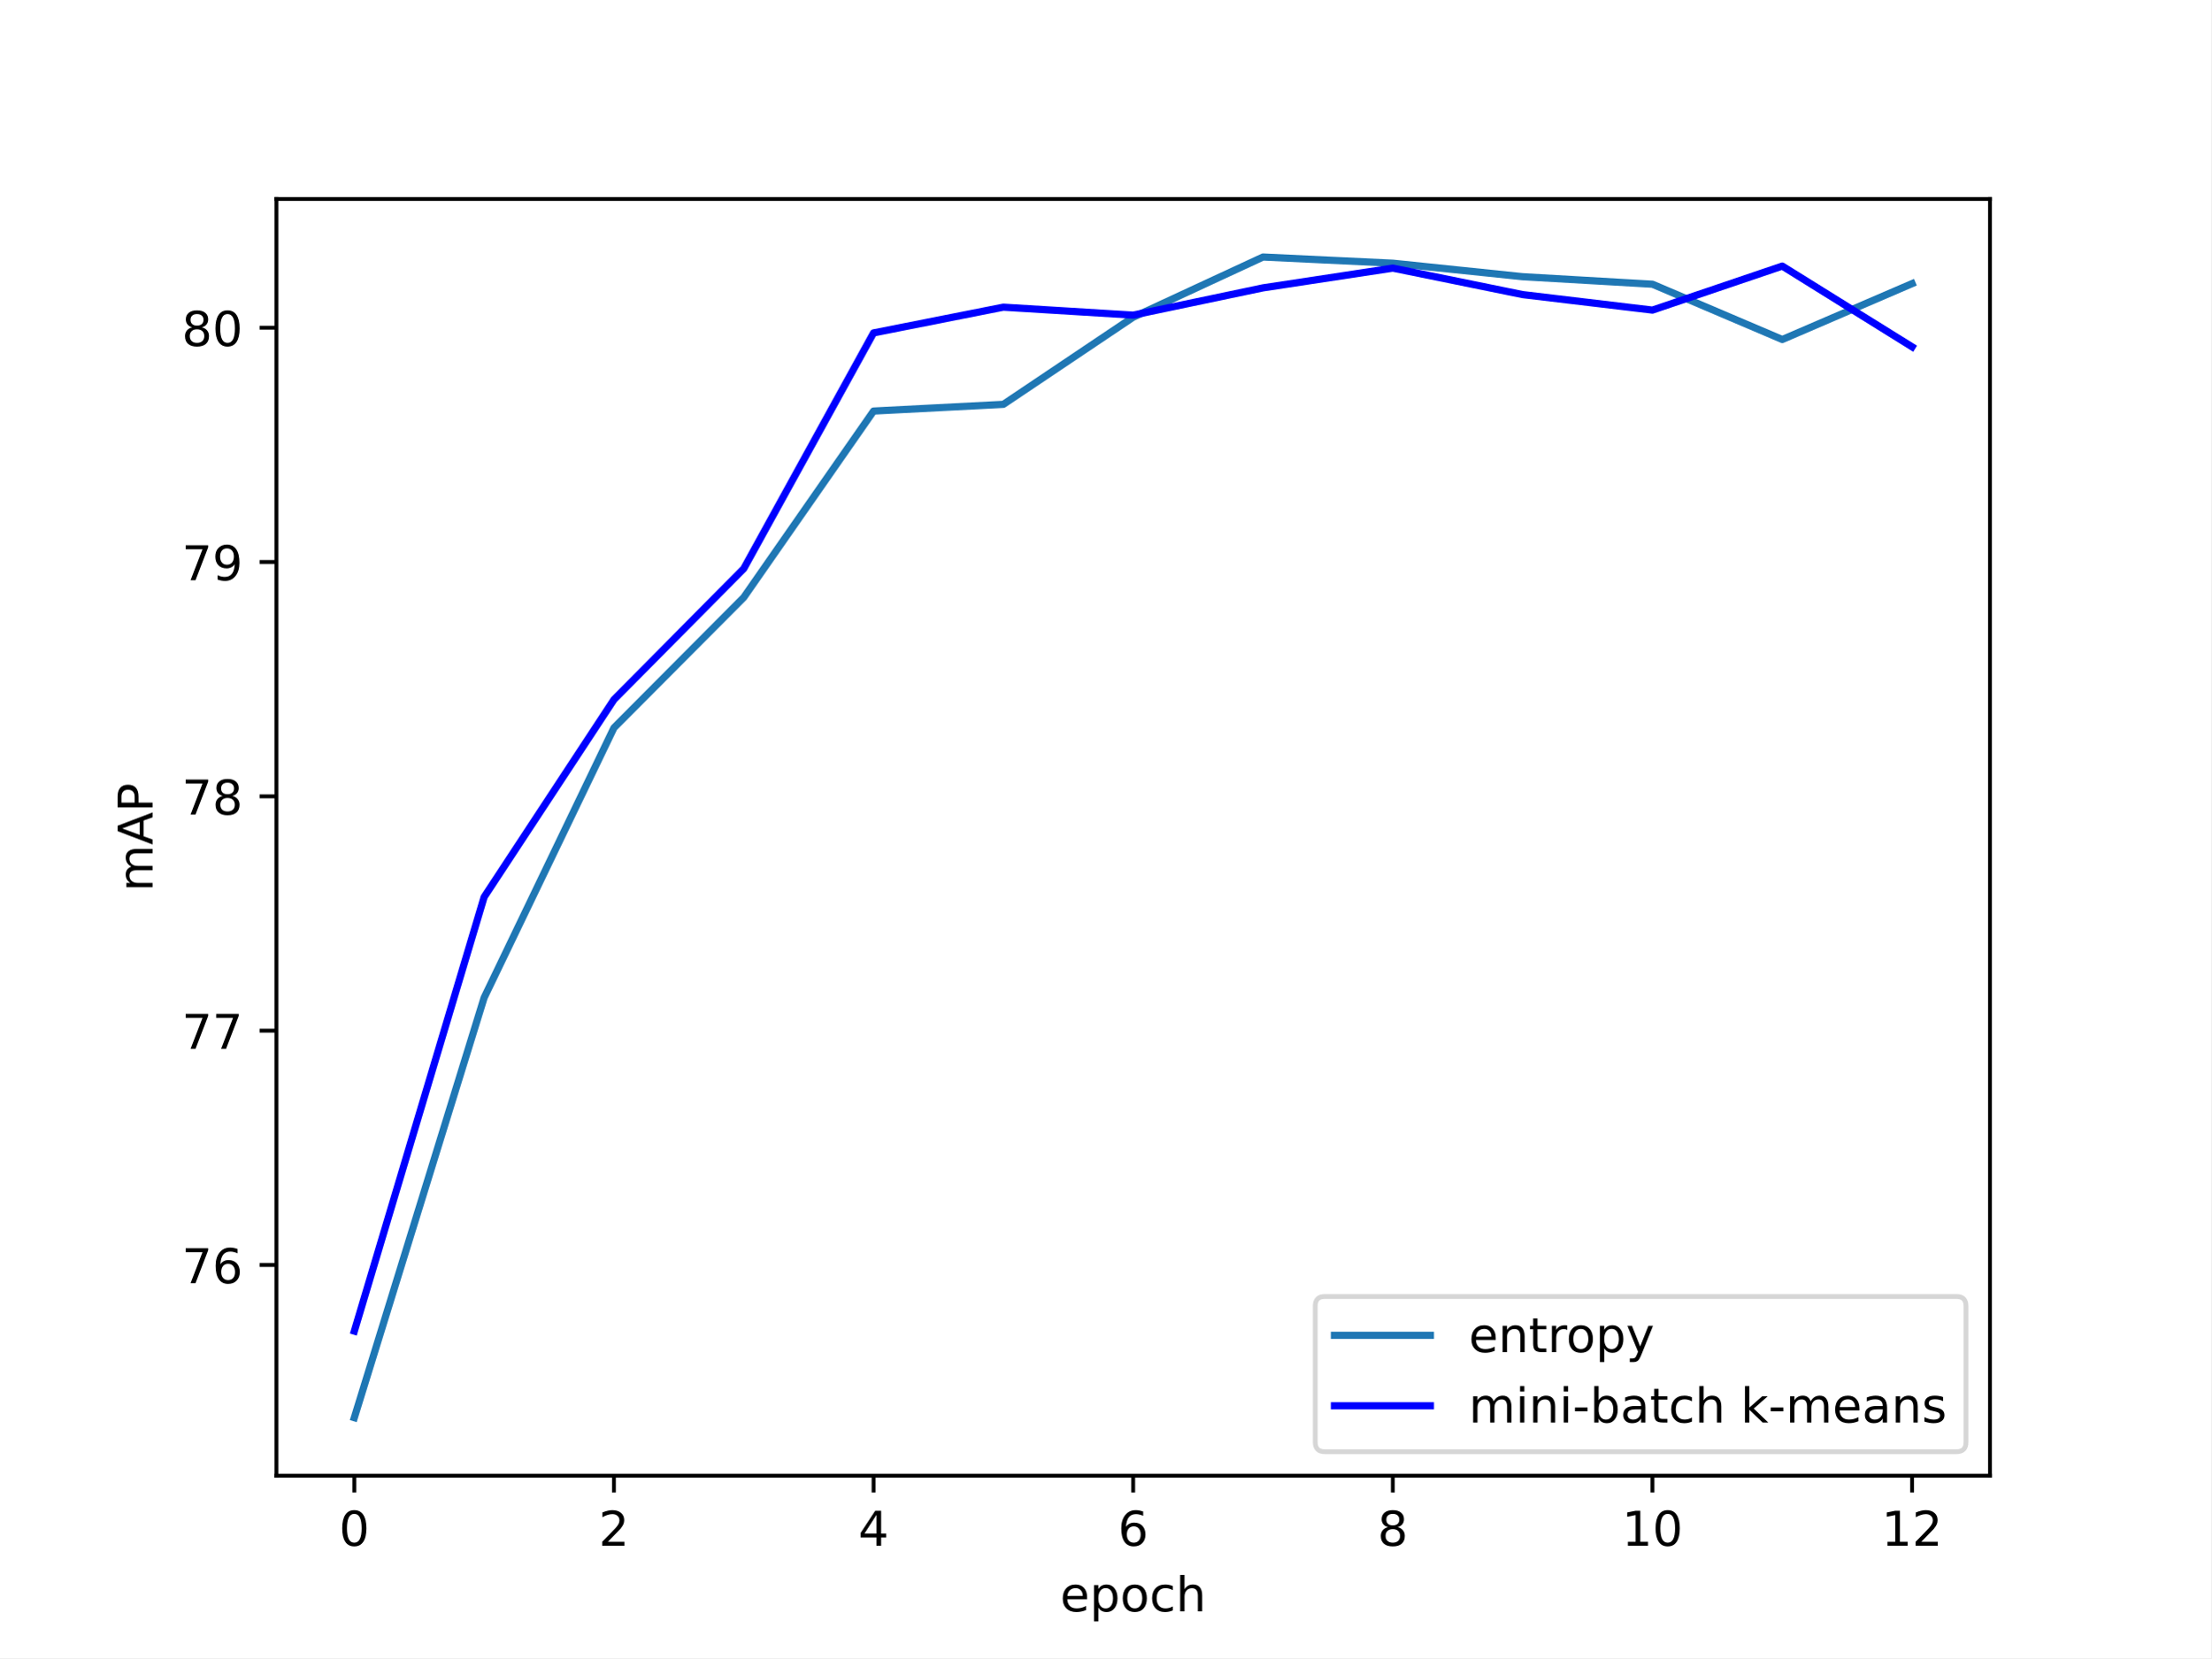
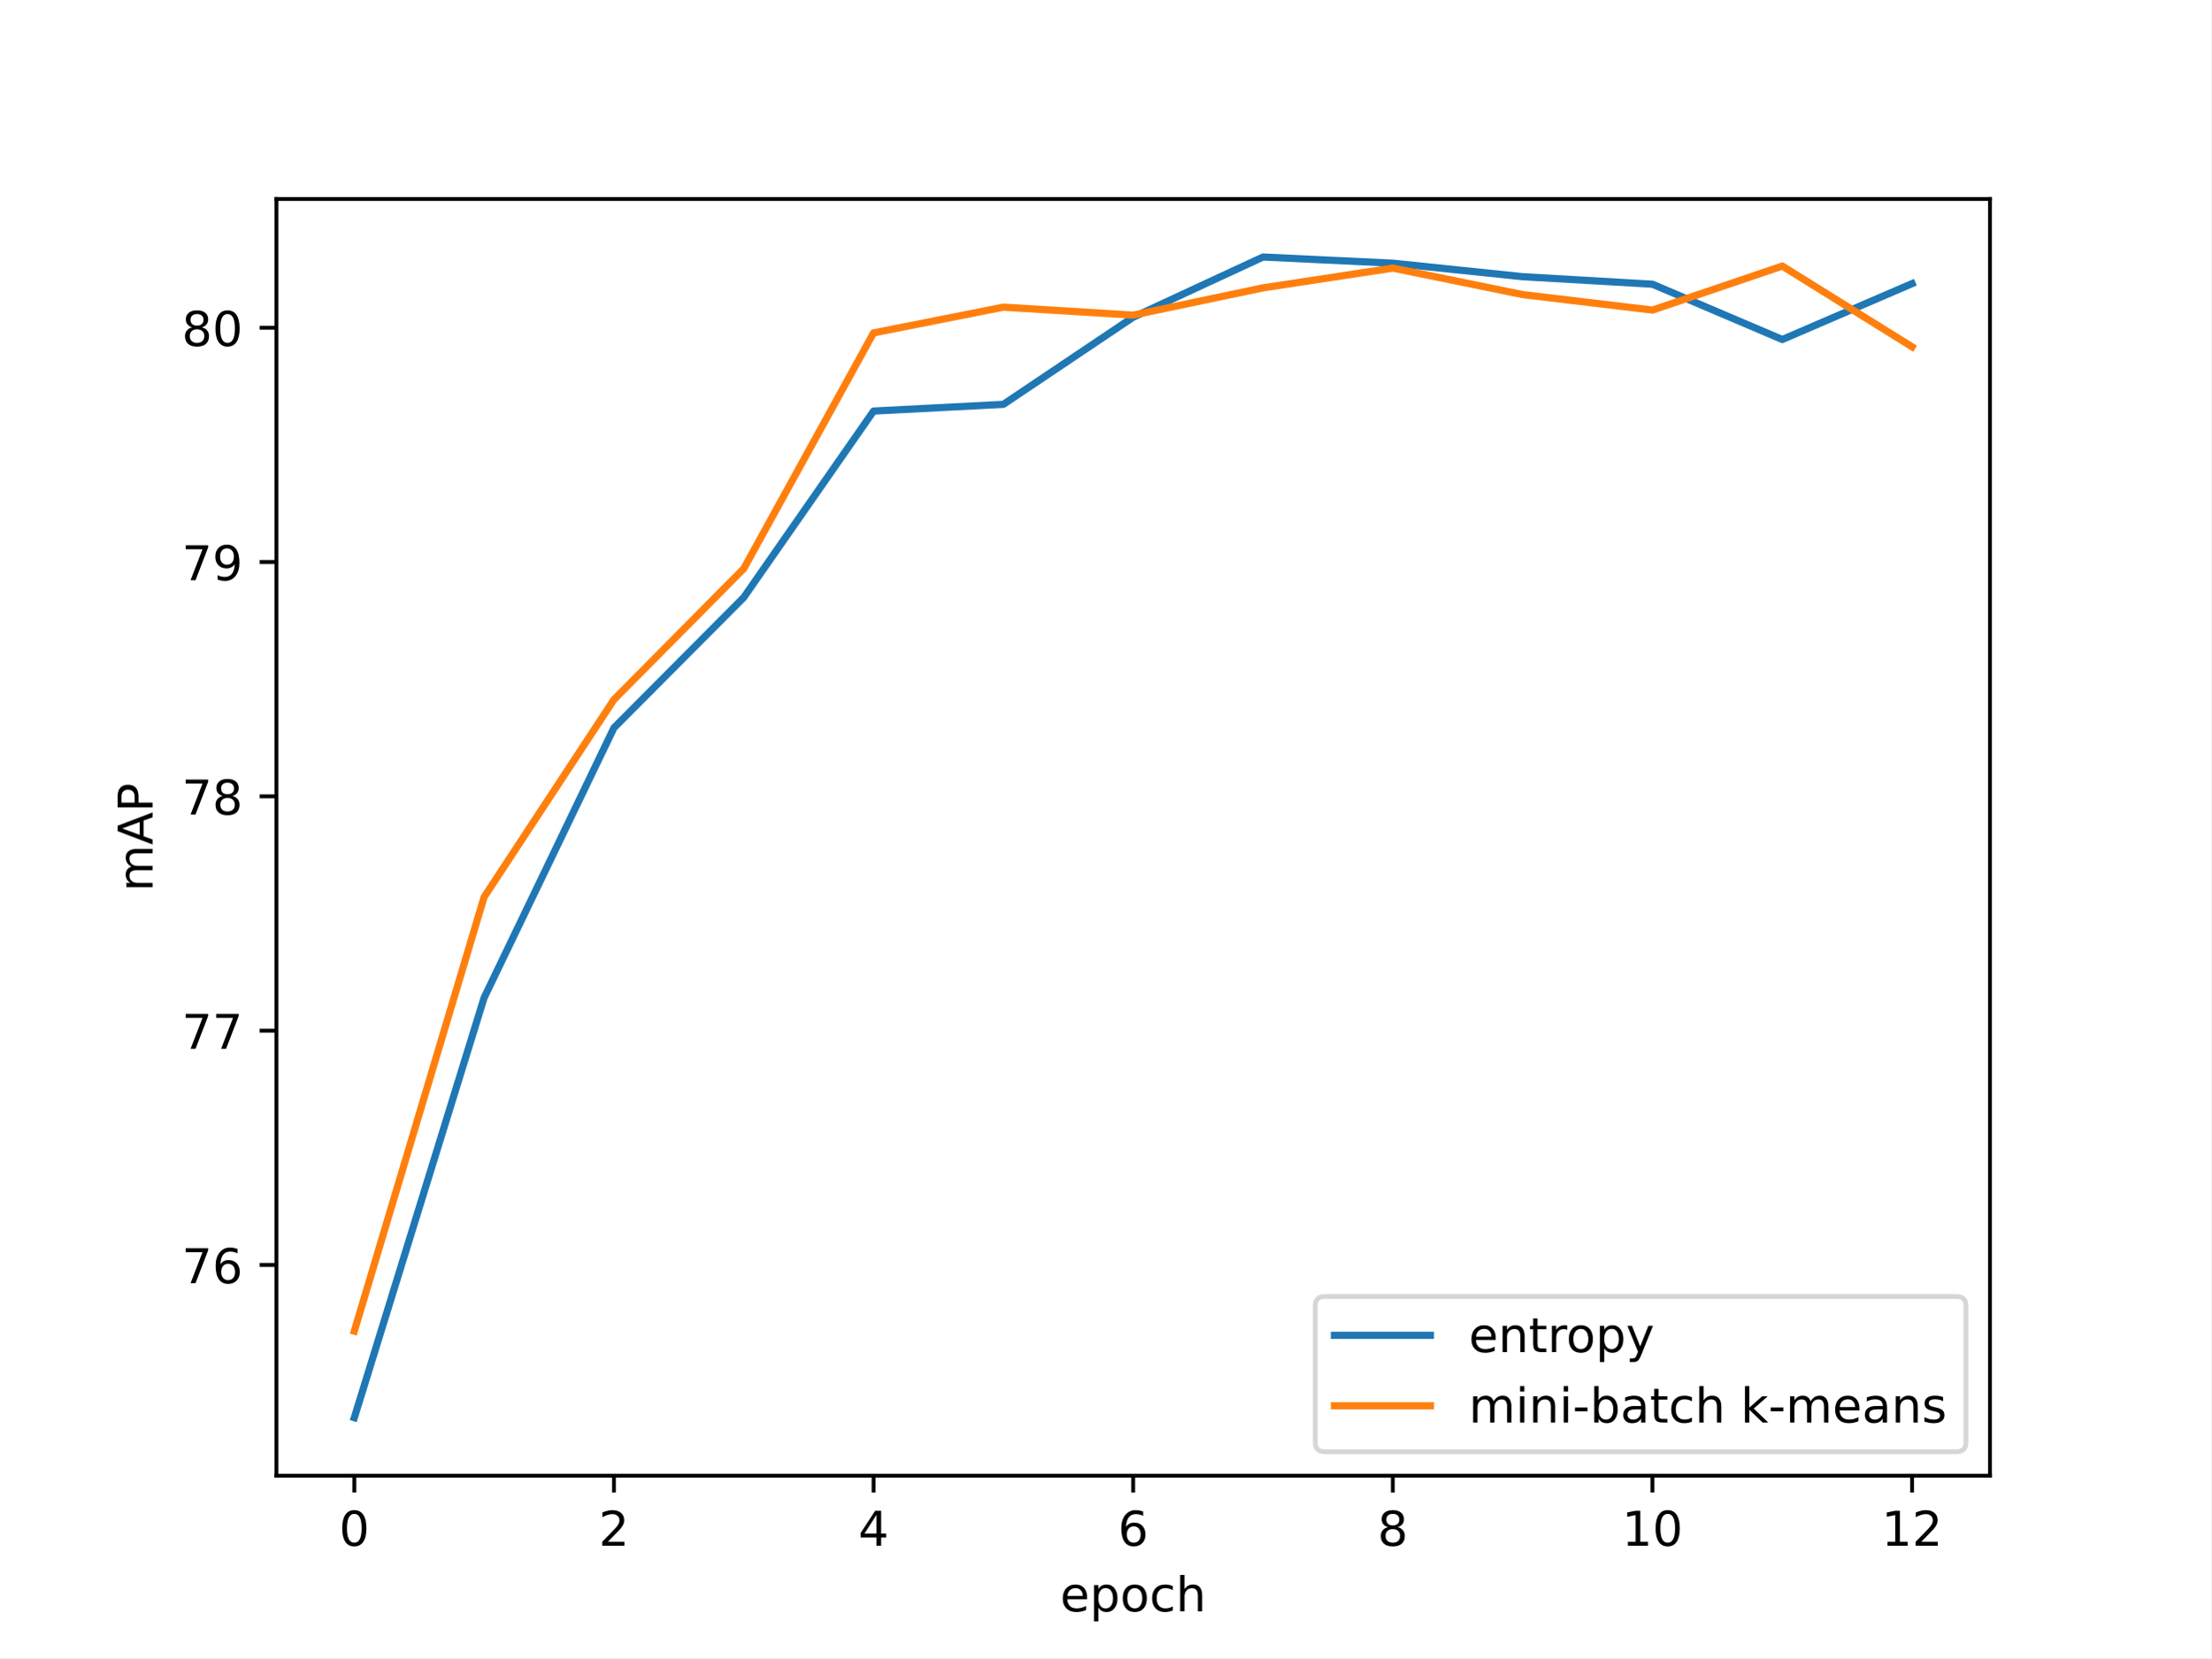
<svg xmlns="http://www.w3.org/2000/svg" xmlns:xlink="http://www.w3.org/1999/xlink" width="460.8pt" height="345.6pt" viewBox="0 0 460.8 345.6" version="1.1">
  <defs>
    <style type="text/css">*{stroke-linejoin: round; stroke-linecap: butt}</style>
  </defs>
  <g id="figure_1">
    <g id="patch_1">
      <path d="M 0 345.6  L 460.8 345.6  L 460.8 0  L 0 0  z " style="fill: #ffffff" />
    </g>
    <g id="axes_1">
      <g id="patch_2">
        <path d="M 57.6 307.584  L 414.72 307.584  L 414.72 41.472  L 57.6 41.472  z " style="fill: #ffffff" />
      </g>
      <g id="matplotlib.axis_1">
        <g id="xtick_1">
          <g id="line2d_1">
            <defs>
-               <path id="m93b66d8350" d="M 0 0  L 0 3.5  " style="stroke: #000000; stroke-width: 0.8" />
-             </defs>
-             <g>
-               <use xlink:href="#m93b66d8350" x="73.833" y="307.584" style="stroke: #000000; stroke-width: 0.8" />
+               <path id="m7dc0cdea06" d="M 0 0  L 0 3.5  " style="stroke: #000000; stroke-width: 0.8" />
+             </defs>
+             <g>
+               <use xlink:href="#m7dc0cdea06" x="73.833" y="307.584" style="stroke: #000000; stroke-width: 0.8" />
            </g>
          </g>
          <g id="text_1">
            <g transform="translate(70.65148 322.1824) scale(0.1 -0.1)">
              <defs>
                <path id="DejaVuSans-30" d="M 2034 4250  Q 1547 4250 1301 3770  Q 1056 3291 1056 2328  Q 1056 1369 1301 889  Q 1547 409 2034 409  Q 2525 409 2770 889  Q 3016 1369 3016 2328  Q 3016 3291 2770 3770  Q 2525 4250 2034 4250  z M 2034 4750  Q 2819 4750 3233 4129  Q 3647 3509 3647 2328  Q 3647 1150 3233 529  Q 2819 -91 2034 -91  Q 1250 -91 836 529  Q 422 1150 422 2328  Q 422 3509 836 4129  Q 1250 4750 2034 4750  z " transform="scale(0.015625)" />
              </defs>
              <use xlink:href="#DejaVuSans-30" />
            </g>
          </g>
        </g>
        <g id="xtick_2">
          <g id="line2d_2">
            <g>
-               <use xlink:href="#m93b66d8350" x="127.942" y="307.584" style="stroke: #000000; stroke-width: 0.8" />
+               <use xlink:href="#m7dc0cdea06" x="127.942" y="307.584" style="stroke: #000000; stroke-width: 0.8" />
            </g>
          </g>
          <g id="text_2">
            <g transform="translate(124.7606 322.1824) scale(0.1 -0.1)">
              <defs>
                <path id="DejaVuSans-32" d="M 1228 531  L 3431 531  L 3431 0  L 469 0  L 469 531  Q 828 903 1448 1529  Q 2069 2156 2228 2338  Q 2531 2678 2651 2914  Q 2772 3150 2772 3378  Q 2772 3750 2511 3984  Q 2250 4219 1831 4219  Q 1534 4219 1204 4116  Q 875 4013 500 3803  L 500 4441  Q 881 4594 1212 4672  Q 1544 4750 1819 4750  Q 2544 4750 2975 4387  Q 3406 4025 3406 3419  Q 3406 3131 3298 2873  Q 3191 2616 2906 2266  Q 2828 2175 2409 1742  Q 1991 1309 1228 531  z " transform="scale(0.015625)" />
              </defs>
              <use xlink:href="#DejaVuSans-32" />
            </g>
          </g>
        </g>
        <g id="xtick_3">
          <g id="line2d_3">
            <g>
-               <use xlink:href="#m93b66d8350" x="182.051" y="307.584" style="stroke: #000000; stroke-width: 0.8" />
+               <use xlink:href="#m7dc0cdea06" x="182.051" y="307.584" style="stroke: #000000; stroke-width: 0.8" />
            </g>
          </g>
          <g id="text_3">
            <g transform="translate(178.8697 322.1824) scale(0.1 -0.1)">
              <defs>
                <path id="DejaVuSans-34" d="M 2419 4116  L 825 1625  L 2419 1625  L 2419 4116  z M 2253 4666  L 3047 4666  L 3047 1625  L 3713 1625  L 3713 1100  L 3047 1100  L 3047 0  L 2419 0  L 2419 1100  L 313 1100  L 313 1709  L 2253 4666  z " transform="scale(0.015625)" />
              </defs>
              <use xlink:href="#DejaVuSans-34" />
            </g>
          </g>
        </g>
        <g id="xtick_4">
          <g id="line2d_4">
            <g>
-               <use xlink:href="#m93b66d8350" x="236.16" y="307.584" style="stroke: #000000; stroke-width: 0.8" />
+               <use xlink:href="#m7dc0cdea06" x="236.16" y="307.584" style="stroke: #000000; stroke-width: 0.8" />
            </g>
          </g>
          <g id="text_4">
            <g transform="translate(232.9787 322.1824) scale(0.1 -0.1)">
              <defs>
                <path id="DejaVuSans-36" d="M 2113 2584  Q 1688 2584 1439 2293  Q 1191 2003 1191 1497  Q 1191 994 1439 701  Q 1688 409 2113 409  Q 2538 409 2786 701  Q 3034 994 3034 1497  Q 3034 2003 2786 2293  Q 2538 2584 2113 2584  z M 3366 4563  L 3366 3988  Q 3128 4100 2886 4159  Q 2644 4219 2406 4219  Q 1781 4219 1451 3797  Q 1122 3375 1075 2522  Q 1259 2794 1537 2939  Q 1816 3084 2150 3084  Q 2853 3084 3261 2657  Q 3669 2231 3669 1497  Q 3669 778 3244 343  Q 2819 -91 2113 -91  Q 1303 -91 875 529  Q 447 1150 447 2328  Q 447 3434 972 4092  Q 1497 4750 2381 4750  Q 2619 4750 2861 4703  Q 3103 4656 3366 4563  z " transform="scale(0.015625)" />
              </defs>
              <use xlink:href="#DejaVuSans-36" />
            </g>
          </g>
        </g>
        <g id="xtick_5">
          <g id="line2d_5">
            <g>
-               <use xlink:href="#m93b66d8350" x="290.269" y="307.584" style="stroke: #000000; stroke-width: 0.8" />
+               <use xlink:href="#m7dc0cdea06" x="290.269" y="307.584" style="stroke: #000000; stroke-width: 0.8" />
            </g>
          </g>
          <g id="text_5">
            <g transform="translate(287.0878 322.1824) scale(0.1 -0.1)">
              <defs>
                <path id="DejaVuSans-38" d="M 2034 2216  Q 1584 2216 1326 1975  Q 1069 1734 1069 1313  Q 1069 891 1326 650  Q 1584 409 2034 409  Q 2484 409 2743 651  Q 3003 894 3003 1313  Q 3003 1734 2745 1975  Q 2488 2216 2034 2216  z M 1403 2484  Q 997 2584 770 2862  Q 544 3141 544 3541  Q 544 4100 942 4425  Q 1341 4750 2034 4750  Q 2731 4750 3128 4425  Q 3525 4100 3525 3541  Q 3525 3141 3298 2862  Q 3072 2584 2669 2484  Q 3125 2378 3379 2068  Q 3634 1759 3634 1313  Q 3634 634 3220 271  Q 2806 -91 2034 -91  Q 1263 -91 848 271  Q 434 634 434 1313  Q 434 1759 690 2068  Q 947 2378 1403 2484  z M 1172 3481  Q 1172 3119 1398 2916  Q 1625 2713 2034 2713  Q 2441 2713 2670 2916  Q 2900 3119 2900 3481  Q 2900 3844 2670 4047  Q 2441 4250 2034 4250  Q 1625 4250 1398 4047  Q 1172 3844 1172 3481  z " transform="scale(0.015625)" />
              </defs>
              <use xlink:href="#DejaVuSans-38" />
            </g>
          </g>
        </g>
        <g id="xtick_6">
          <g id="line2d_6">
            <g>
-               <use xlink:href="#m93b66d8350" x="344.378" y="307.584" style="stroke: #000000; stroke-width: 0.8" />
+               <use xlink:href="#m7dc0cdea06" x="344.378" y="307.584" style="stroke: #000000; stroke-width: 0.8" />
            </g>
          </g>
          <g id="text_6">
            <g transform="translate(338.0157 322.1824) scale(0.1 -0.1)">
              <defs>
                <path id="DejaVuSans-31" d="M 794 531  L 1825 531  L 1825 4091  L 703 3866  L 703 4441  L 1819 4666  L 2450 4666  L 2450 531  L 3481 531  L 3481 0  L 794 0  L 794 531  z " transform="scale(0.015625)" />
              </defs>
              <use xlink:href="#DejaVuSans-31" />
              <use xlink:href="#DejaVuSans-30" x="63.623" />
            </g>
          </g>
        </g>
        <g id="xtick_7">
          <g id="line2d_7">
            <g>
-               <use xlink:href="#m93b66d8350" x="398.487" y="307.584" style="stroke: #000000; stroke-width: 0.8" />
+               <use xlink:href="#m7dc0cdea06" x="398.487" y="307.584" style="stroke: #000000; stroke-width: 0.8" />
            </g>
          </g>
          <g id="text_7">
            <g transform="translate(392.1248 322.1824) scale(0.1 -0.1)">
              <use xlink:href="#DejaVuSans-31" />
              <use xlink:href="#DejaVuSans-32" x="63.623" />
            </g>
          </g>
        </g>
        <g id="text_8">
          <g transform="translate(220.9319 335.8606) scale(0.1 -0.1)">
            <defs>
              <path id="DejaVuSans-65" d="M 3597 1894  L 3597 1613  L 953 1613  Q 991 1019 1311 708  Q 1631 397 2203 397  Q 2534 397 2845 478  Q 3156 559 3463 722  L 3463 178  Q 3153 47 2828 -22  Q 2503 -91 2169 -91  Q 1331 -91 842 396  Q 353 884 353 1716  Q 353 2575 817 3079  Q 1281 3584 2069 3584  Q 2775 3584 3186 3129  Q 3597 2675 3597 1894  z M 3022 2063  Q 3016 2534 2758 2815  Q 2500 3097 2075 3097  Q 1594 3097 1305 2825  Q 1016 2553 972 2059  L 3022 2063  z " transform="scale(0.015625)" />
              <path id="DejaVuSans-70" d="M 1159 525  L 1159 -1331  L 581 -1331  L 581 3500  L 1159 3500  L 1159 2969  Q 1341 3281 1617 3432  Q 1894 3584 2278 3584  Q 2916 3584 3314 3078  Q 3713 2572 3713 1747  Q 3713 922 3314 415  Q 2916 -91 2278 -91  Q 1894 -91 1617 61  Q 1341 213 1159 525  z M 3116 1747  Q 3116 2381 2855 2742  Q 2594 3103 2138 3103  Q 1681 3103 1420 2742  Q 1159 2381 1159 1747  Q 1159 1113 1420 752  Q 1681 391 2138 391  Q 2594 391 2855 752  Q 3116 1113 3116 1747  z " transform="scale(0.015625)" />
              <path id="DejaVuSans-6f" d="M 1959 3097  Q 1497 3097 1228 2736  Q 959 2375 959 1747  Q 959 1119 1226 758  Q 1494 397 1959 397  Q 2419 397 2687 759  Q 2956 1122 2956 1747  Q 2956 2369 2687 2733  Q 2419 3097 1959 3097  z M 1959 3584  Q 2709 3584 3137 3096  Q 3566 2609 3566 1747  Q 3566 888 3137 398  Q 2709 -91 1959 -91  Q 1206 -91 779 398  Q 353 888 353 1747  Q 353 2609 779 3096  Q 1206 3584 1959 3584  z " transform="scale(0.015625)" />
              <path id="DejaVuSans-63" d="M 3122 3366  L 3122 2828  Q 2878 2963 2633 3030  Q 2388 3097 2138 3097  Q 1578 3097 1268 2742  Q 959 2388 959 1747  Q 959 1106 1268 751  Q 1578 397 2138 397  Q 2388 397 2633 464  Q 2878 531 3122 666  L 3122 134  Q 2881 22 2623 -34  Q 2366 -91 2075 -91  Q 1284 -91 818 406  Q 353 903 353 1747  Q 353 2603 823 3093  Q 1294 3584 2113 3584  Q 2378 3584 2631 3529  Q 2884 3475 3122 3366  z " transform="scale(0.015625)" />
              <path id="DejaVuSans-68" d="M 3513 2113  L 3513 0  L 2938 0  L 2938 2094  Q 2938 2591 2744 2837  Q 2550 3084 2163 3084  Q 1697 3084 1428 2787  Q 1159 2491 1159 1978  L 1159 0  L 581 0  L 581 4863  L 1159 4863  L 1159 2956  Q 1366 3272 1645 3428  Q 1925 3584 2291 3584  Q 2894 3584 3203 3211  Q 3513 2838 3513 2113  z " transform="scale(0.015625)" />
            </defs>
            <use xlink:href="#DejaVuSans-65" />
            <use xlink:href="#DejaVuSans-70" x="61.523" />
            <use xlink:href="#DejaVuSans-6f" x="125" />
            <use xlink:href="#DejaVuSans-63" x="186.182" />
            <use xlink:href="#DejaVuSans-68" x="241.162" />
          </g>
        </g>
      </g>
      <g id="matplotlib.axis_2">
        <g id="ytick_1">
          <g id="line2d_8">
            <defs>
-               <path id="m89eab0c55f" d="M 0 0  L -3.5 0  " style="stroke: #000000; stroke-width: 0.8" />
-             </defs>
-             <g>
-               <use xlink:href="#m89eab0c55f" x="57.6" y="263.662" style="stroke: #000000; stroke-width: 0.8" />
+               <path id="ma37aa9543c" d="M 0 0  L -3.5 0  " style="stroke: #000000; stroke-width: 0.8" />
+             </defs>
+             <g>
+               <use xlink:href="#ma37aa9543c" x="57.6" y="263.662" style="stroke: #000000; stroke-width: 0.8" />
            </g>
          </g>
          <g id="text_9">
            <g transform="translate(37.875 267.4607) scale(0.1 -0.1)">
              <defs>
                <path id="DejaVuSans-37" d="M 525 4666  L 3525 4666  L 3525 4397  L 1831 0  L 1172 0  L 2766 4134  L 525 4134  L 525 4666  z " transform="scale(0.015625)" />
              </defs>
              <use xlink:href="#DejaVuSans-37" />
              <use xlink:href="#DejaVuSans-36" x="63.623" />
            </g>
          </g>
        </g>
        <g id="ytick_2">
          <g id="line2d_9">
            <g>
-               <use xlink:href="#m89eab0c55f" x="57.6" y="214.821" style="stroke: #000000; stroke-width: 0.8" />
+               <use xlink:href="#ma37aa9543c" x="57.6" y="214.821" style="stroke: #000000; stroke-width: 0.8" />
            </g>
          </g>
          <g id="text_10">
            <g transform="translate(37.875 218.6203) scale(0.1 -0.1)">
              <use xlink:href="#DejaVuSans-37" />
              <use xlink:href="#DejaVuSans-37" x="63.623" />
            </g>
          </g>
        </g>
        <g id="ytick_3">
          <g id="line2d_10">
            <g>
-               <use xlink:href="#m89eab0c55f" x="57.6" y="165.981" style="stroke: #000000; stroke-width: 0.8" />
+               <use xlink:href="#ma37aa9543c" x="57.6" y="165.981" style="stroke: #000000; stroke-width: 0.8" />
            </g>
          </g>
          <g id="text_11">
            <g transform="translate(37.875 169.7798) scale(0.1 -0.1)">
              <use xlink:href="#DejaVuSans-37" />
              <use xlink:href="#DejaVuSans-38" x="63.623" />
            </g>
          </g>
        </g>
        <g id="ytick_4">
          <g id="line2d_11">
            <g>
-               <use xlink:href="#m89eab0c55f" x="57.6" y="117.14" style="stroke: #000000; stroke-width: 0.8" />
+               <use xlink:href="#ma37aa9543c" x="57.6" y="117.14" style="stroke: #000000; stroke-width: 0.8" />
            </g>
          </g>
          <g id="text_12">
            <g transform="translate(37.875 120.9393) scale(0.1 -0.1)">
              <defs>
                <path id="DejaVuSans-39" d="M 703 97  L 703 672  Q 941 559 1184 500  Q 1428 441 1663 441  Q 2288 441 2617 861  Q 2947 1281 2994 2138  Q 2813 1869 2534 1725  Q 2256 1581 1919 1581  Q 1219 1581 811 2004  Q 403 2428 403 3163  Q 403 3881 828 4315  Q 1253 4750 1959 4750  Q 2769 4750 3195 4129  Q 3622 3509 3622 2328  Q 3622 1225 3098 567  Q 2575 -91 1691 -91  Q 1453 -91 1209 -44  Q 966 3 703 97  z M 1959 2075  Q 2384 2075 2632 2365  Q 2881 2656 2881 3163  Q 2881 3666 2632 3958  Q 2384 4250 1959 4250  Q 1534 4250 1286 3958  Q 1038 3666 1038 3163  Q 1038 2656 1286 2365  Q 1534 2075 1959 2075  z " transform="scale(0.015625)" />
              </defs>
              <use xlink:href="#DejaVuSans-37" />
              <use xlink:href="#DejaVuSans-39" x="63.623" />
            </g>
          </g>
        </g>
        <g id="ytick_5">
          <g id="line2d_12">
            <g>
-               <use xlink:href="#m89eab0c55f" x="57.6" y="68.3" style="stroke: #000000; stroke-width: 0.8" />
+               <use xlink:href="#ma37aa9543c" x="57.6" y="68.3" style="stroke: #000000; stroke-width: 0.8" />
            </g>
          </g>
          <g id="text_13">
            <g transform="translate(37.875 72.09888) scale(0.1 -0.1)">
              <use xlink:href="#DejaVuSans-38" />
              <use xlink:href="#DejaVuSans-30" x="63.623" />
            </g>
          </g>
        </g>
        <g id="text_14">
          <g transform="translate(31.79531 185.8335) rotate(-90) scale(0.1 -0.1)">
            <defs>
              <path id="DejaVuSans-6d" d="M 3328 2828  Q 3544 3216 3844 3400  Q 4144 3584 4550 3584  Q 5097 3584 5394 3201  Q 5691 2819 5691 2113  L 5691 0  L 5113 0  L 5113 2094  Q 5113 2597 4934 2840  Q 4756 3084 4391 3084  Q 3944 3084 3684 2787  Q 3425 2491 3425 1978  L 3425 0  L 2847 0  L 2847 2094  Q 2847 2600 2669 2842  Q 2491 3084 2119 3084  Q 1678 3084 1418 2786  Q 1159 2488 1159 1978  L 1159 0  L 581 0  L 581 3500  L 1159 3500  L 1159 2956  Q 1356 3278 1631 3431  Q 1906 3584 2284 3584  Q 2666 3584 2933 3390  Q 3200 3197 3328 2828  z " transform="scale(0.015625)" />
              <path id="DejaVuSans-41" d="M 2188 4044  L 1331 1722  L 3047 1722  L 2188 4044  z M 1831 4666  L 2547 4666  L 4325 0  L 3669 0  L 3244 1197  L 1141 1197  L 716 0  L 50 0  L 1831 4666  z " transform="scale(0.015625)" />
              <path id="DejaVuSans-50" d="M 1259 4147  L 1259 2394  L 2053 2394  Q 2494 2394 2734 2622  Q 2975 2850 2975 3272  Q 2975 3691 2734 3919  Q 2494 4147 2053 4147  L 1259 4147  z M 628 4666  L 2053 4666  Q 2838 4666 3239 4311  Q 3641 3956 3641 3272  Q 3641 2581 3239 2228  Q 2838 1875 2053 1875  L 1259 1875  L 1259 0  L 628 0  L 628 4666  z " transform="scale(0.015625)" />
            </defs>
            <use xlink:href="#DejaVuSans-6d" />
            <use xlink:href="#DejaVuSans-41" x="97.412" />
            <use xlink:href="#DejaVuSans-50" x="165.82" />
          </g>
        </g>
      </g>
      <g id="line2d_13">
-         <path d="M 73.833 295.488  L 100.887 207.954  L 127.942 151.703  L 154.996 124.521  L 182.051 85.675  L 209.105 84.274  L 236.16 66.108  L 263.215 53.568  L 290.269 54.853  L 317.324 57.666  L 344.378 59.235  L 371.433 70.757  L 398.487 59.105  " clip-path="url(#p56d69f1b0d)" style="fill: none; stroke: #1f77b4; stroke-width: 1.5; stroke-linecap: square" />
+         <path d="M 73.833 295.488  L 100.887 207.954  L 127.942 151.703  L 154.996 124.521  L 182.051 85.675  L 209.105 84.274  L 236.16 66.108  L 263.215 53.568  L 290.269 54.853  L 317.324 57.666  L 344.378 59.235  L 371.433 70.757  L 398.487 59.105  " clip-path="url(#p81ea0f2ba8)" style="fill: none; stroke: #1f77b4; stroke-width: 1.5; stroke-linecap: square" />
      </g>
      <g id="line2d_14">
-         <path d="M 73.833 277.454  L 100.887 186.97  L 127.942 145.818  L 154.996 118.518  L 182.051 69.381  L 209.105 64.016  L 236.16 65.676  L 263.215 59.994  L 290.269 55.878  L 317.324 61.397  L 344.378 64.628  L 371.433 55.454  L 398.487 72.289  " clip-path="url(#p56d69f1b0d)" style="fill: none; stroke: #0000ff; stroke-width: 1.5; stroke-linecap: square" />
+         <path d="M 73.833 277.454  L 100.887 186.97  L 127.942 145.818  L 154.996 118.518  L 182.051 69.381  L 209.105 64.016  L 236.16 65.676  L 263.215 59.994  L 290.269 55.878  L 317.324 61.397  L 344.378 64.628  L 371.433 55.454  L 398.487 72.289  " clip-path="url(#p81ea0f2ba8)" style="fill: none; stroke: #ff7f0e; stroke-width: 1.5; stroke-linecap: square" />
      </g>
      <g id="patch_3">
        <path d="M 57.6 307.584  L 57.6 41.472  " style="fill: none; stroke: #000000; stroke-width: 0.8; stroke-linejoin: miter; stroke-linecap: square" />
      </g>
      <g id="patch_4">
        <path d="M 414.72 307.584  L 414.72 41.472  " style="fill: none; stroke: #000000; stroke-width: 0.8; stroke-linejoin: miter; stroke-linecap: square" />
      </g>
      <g id="patch_5">
        <path d="M 57.6 307.584  L 414.72 307.584  " style="fill: none; stroke: #000000; stroke-width: 0.8; stroke-linejoin: miter; stroke-linecap: square" />
      </g>
      <g id="patch_6">
        <path d="M 57.6 41.472  L 414.72 41.472  " style="fill: none; stroke: #000000; stroke-width: 0.8; stroke-linejoin: miter; stroke-linecap: square" />
      </g>
      <g id="legend_1">
        <g id="patch_7">
          <path d="M 276.1 302.584  L 407.72 302.584  Q 409.72 302.584 409.72 300.584  L 409.72 272.228  Q 409.72 270.228 407.72 270.228  L 276.1 270.228  Q 274.1 270.228 274.1 272.228  L 274.1 300.584  Q 274.1 302.584 276.1 302.584  z " style="fill: #ffffff; opacity: 0.8; stroke: #cccccc; stroke-linejoin: miter" />
        </g>
        <g id="line2d_15">
          <path d="M 278.1 278.326  L 288.1 278.326  L 298.1 278.326  " style="fill: none; stroke: #1f77b4; stroke-width: 1.5; stroke-linecap: square" />
        </g>
        <g id="text_15">
          <g transform="translate(306.0997 281.8262) scale(0.1 -0.1)">
            <defs>
              <path id="DejaVuSans-6e" d="M 3513 2113  L 3513 0  L 2938 0  L 2938 2094  Q 2938 2591 2744 2837  Q 2550 3084 2163 3084  Q 1697 3084 1428 2787  Q 1159 2491 1159 1978  L 1159 0  L 581 0  L 581 3500  L 1159 3500  L 1159 2956  Q 1366 3272 1645 3428  Q 1925 3584 2291 3584  Q 2894 3584 3203 3211  Q 3513 2838 3513 2113  z " transform="scale(0.015625)" />
              <path id="DejaVuSans-74" d="M 1172 4494  L 1172 3500  L 2356 3500  L 2356 3053  L 1172 3053  L 1172 1153  Q 1172 725 1289 603  Q 1406 481 1766 481  L 2356 481  L 2356 0  L 1766 0  Q 1100 0 847 248  Q 594 497 594 1153  L 594 3053  L 172 3053  L 172 3500  L 594 3500  L 594 4494  L 1172 4494  z " transform="scale(0.015625)" />
              <path id="DejaVuSans-72" d="M 2631 2963  Q 2534 3019 2420 3045  Q 2306 3072 2169 3072  Q 1681 3072 1420 2755  Q 1159 2438 1159 1844  L 1159 0  L 581 0  L 581 3500  L 1159 3500  L 1159 2956  Q 1341 3275 1631 3429  Q 1922 3584 2338 3584  Q 2397 3584 2469 3576  Q 2541 3569 2628 3553  L 2631 2963  z " transform="scale(0.015625)" />
              <path id="DejaVuSans-79" d="M 2059 -325  Q 1816 -950 1584 -1140  Q 1353 -1331 966 -1331  L 506 -1331  L 506 -850  L 844 -850  Q 1081 -850 1212 -737  Q 1344 -625 1503 -206  L 1606 56  L 191 3500  L 800 3500  L 1894 763  L 2988 3500  L 3597 3500  L 2059 -325  z " transform="scale(0.015625)" />
            </defs>
            <use xlink:href="#DejaVuSans-65" />
            <use xlink:href="#DejaVuSans-6e" x="61.523" />
            <use xlink:href="#DejaVuSans-74" x="124.902" />
            <use xlink:href="#DejaVuSans-72" x="164.111" />
            <use xlink:href="#DejaVuSans-6f" x="202.975" />
            <use xlink:href="#DejaVuSans-70" x="264.156" />
            <use xlink:href="#DejaVuSans-79" x="327.633" />
          </g>
        </g>
        <g id="line2d_16">
-           <path d="M 278.1 293.004  L 288.1 293.004  L 298.1 293.004  " style="fill: none; stroke: #0000ff; stroke-width: 1.5; stroke-linecap: square" />
+           <path d="M 278.1 293.004  L 288.1 293.004  L 298.1 293.004  " style="fill: none; stroke: #ff7f0e; stroke-width: 1.5; stroke-linecap: square" />
        </g>
        <g id="text_16">
          <g transform="translate(306.0997 296.5043) scale(0.1 -0.1)">
            <defs>
              <path id="DejaVuSans-69" d="M 603 3500  L 1178 3500  L 1178 0  L 603 0  L 603 3500  z M 603 4863  L 1178 4863  L 1178 4134  L 603 4134  L 603 4863  z " transform="scale(0.015625)" />
              <path id="DejaVuSans-2d" d="M 313 2009  L 1997 2009  L 1997 1497  L 313 1497  L 313 2009  z " transform="scale(0.015625)" />
              <path id="DejaVuSans-62" d="M 3116 1747  Q 3116 2381 2855 2742  Q 2594 3103 2138 3103  Q 1681 3103 1420 2742  Q 1159 2381 1159 1747  Q 1159 1113 1420 752  Q 1681 391 2138 391  Q 2594 391 2855 752  Q 3116 1113 3116 1747  z M 1159 2969  Q 1341 3281 1617 3432  Q 1894 3584 2278 3584  Q 2916 3584 3314 3078  Q 3713 2572 3713 1747  Q 3713 922 3314 415  Q 2916 -91 2278 -91  Q 1894 -91 1617 61  Q 1341 213 1159 525  L 1159 0  L 581 0  L 581 4863  L 1159 4863  L 1159 2969  z " transform="scale(0.015625)" />
              <path id="DejaVuSans-61" d="M 2194 1759  Q 1497 1759 1228 1600  Q 959 1441 959 1056  Q 959 750 1161 570  Q 1363 391 1709 391  Q 2188 391 2477 730  Q 2766 1069 2766 1631  L 2766 1759  L 2194 1759  z M 3341 1997  L 3341 0  L 2766 0  L 2766 531  Q 2569 213 2275 61  Q 1981 -91 1556 -91  Q 1019 -91 701 211  Q 384 513 384 1019  Q 384 1609 779 1909  Q 1175 2209 1959 2209  L 2766 2209  L 2766 2266  Q 2766 2663 2505 2880  Q 2244 3097 1772 3097  Q 1472 3097 1187 3025  Q 903 2953 641 2809  L 641 3341  Q 956 3463 1253 3523  Q 1550 3584 1831 3584  Q 2591 3584 2966 3190  Q 3341 2797 3341 1997  z " transform="scale(0.015625)" />
              <path id="DejaVuSans-20" transform="scale(0.015625)" />
              <path id="DejaVuSans-6b" d="M 581 4863  L 1159 4863  L 1159 1991  L 2875 3500  L 3609 3500  L 1753 1863  L 3688 0  L 2938 0  L 1159 1709  L 1159 0  L 581 0  L 581 4863  z " transform="scale(0.015625)" />
              <path id="DejaVuSans-73" d="M 2834 3397  L 2834 2853  Q 2591 2978 2328 3040  Q 2066 3103 1784 3103  Q 1356 3103 1142 2972  Q 928 2841 928 2578  Q 928 2378 1081 2264  Q 1234 2150 1697 2047  L 1894 2003  Q 2506 1872 2764 1633  Q 3022 1394 3022 966  Q 3022 478 2636 193  Q 2250 -91 1575 -91  Q 1294 -91 989 -36  Q 684 19 347 128  L 347 722  Q 666 556 975 473  Q 1284 391 1588 391  Q 1994 391 2212 530  Q 2431 669 2431 922  Q 2431 1156 2273 1281  Q 2116 1406 1581 1522  L 1381 1569  Q 847 1681 609 1914  Q 372 2147 372 2553  Q 372 3047 722 3315  Q 1072 3584 1716 3584  Q 2034 3584 2315 3537  Q 2597 3491 2834 3397  z " transform="scale(0.015625)" />
            </defs>
            <use xlink:href="#DejaVuSans-6d" />
            <use xlink:href="#DejaVuSans-69" x="97.412" />
            <use xlink:href="#DejaVuSans-6e" x="125.195" />
            <use xlink:href="#DejaVuSans-69" x="188.574" />
            <use xlink:href="#DejaVuSans-2d" x="216.357" />
            <use xlink:href="#DejaVuSans-62" x="252.441" />
            <use xlink:href="#DejaVuSans-61" x="315.918" />
            <use xlink:href="#DejaVuSans-74" x="377.197" />
            <use xlink:href="#DejaVuSans-63" x="416.406" />
            <use xlink:href="#DejaVuSans-68" x="471.387" />
            <use xlink:href="#DejaVuSans-20" x="534.766" />
            <use xlink:href="#DejaVuSans-6b" x="566.553" />
            <use xlink:href="#DejaVuSans-2d" x="624.463" />
            <use xlink:href="#DejaVuSans-6d" x="660.547" />
            <use xlink:href="#DejaVuSans-65" x="757.959" />
            <use xlink:href="#DejaVuSans-61" x="819.482" />
            <use xlink:href="#DejaVuSans-6e" x="880.762" />
            <use xlink:href="#DejaVuSans-73" x="944.141" />
          </g>
        </g>
      </g>
    </g>
  </g>
  <defs>
-     <clipPath id="p56d69f1b0d">
+     <clipPath id="p81ea0f2ba8">
      <rect x="57.6" y="41.472" width="357.12" height="266.112" />
    </clipPath>
  </defs>
</svg>
